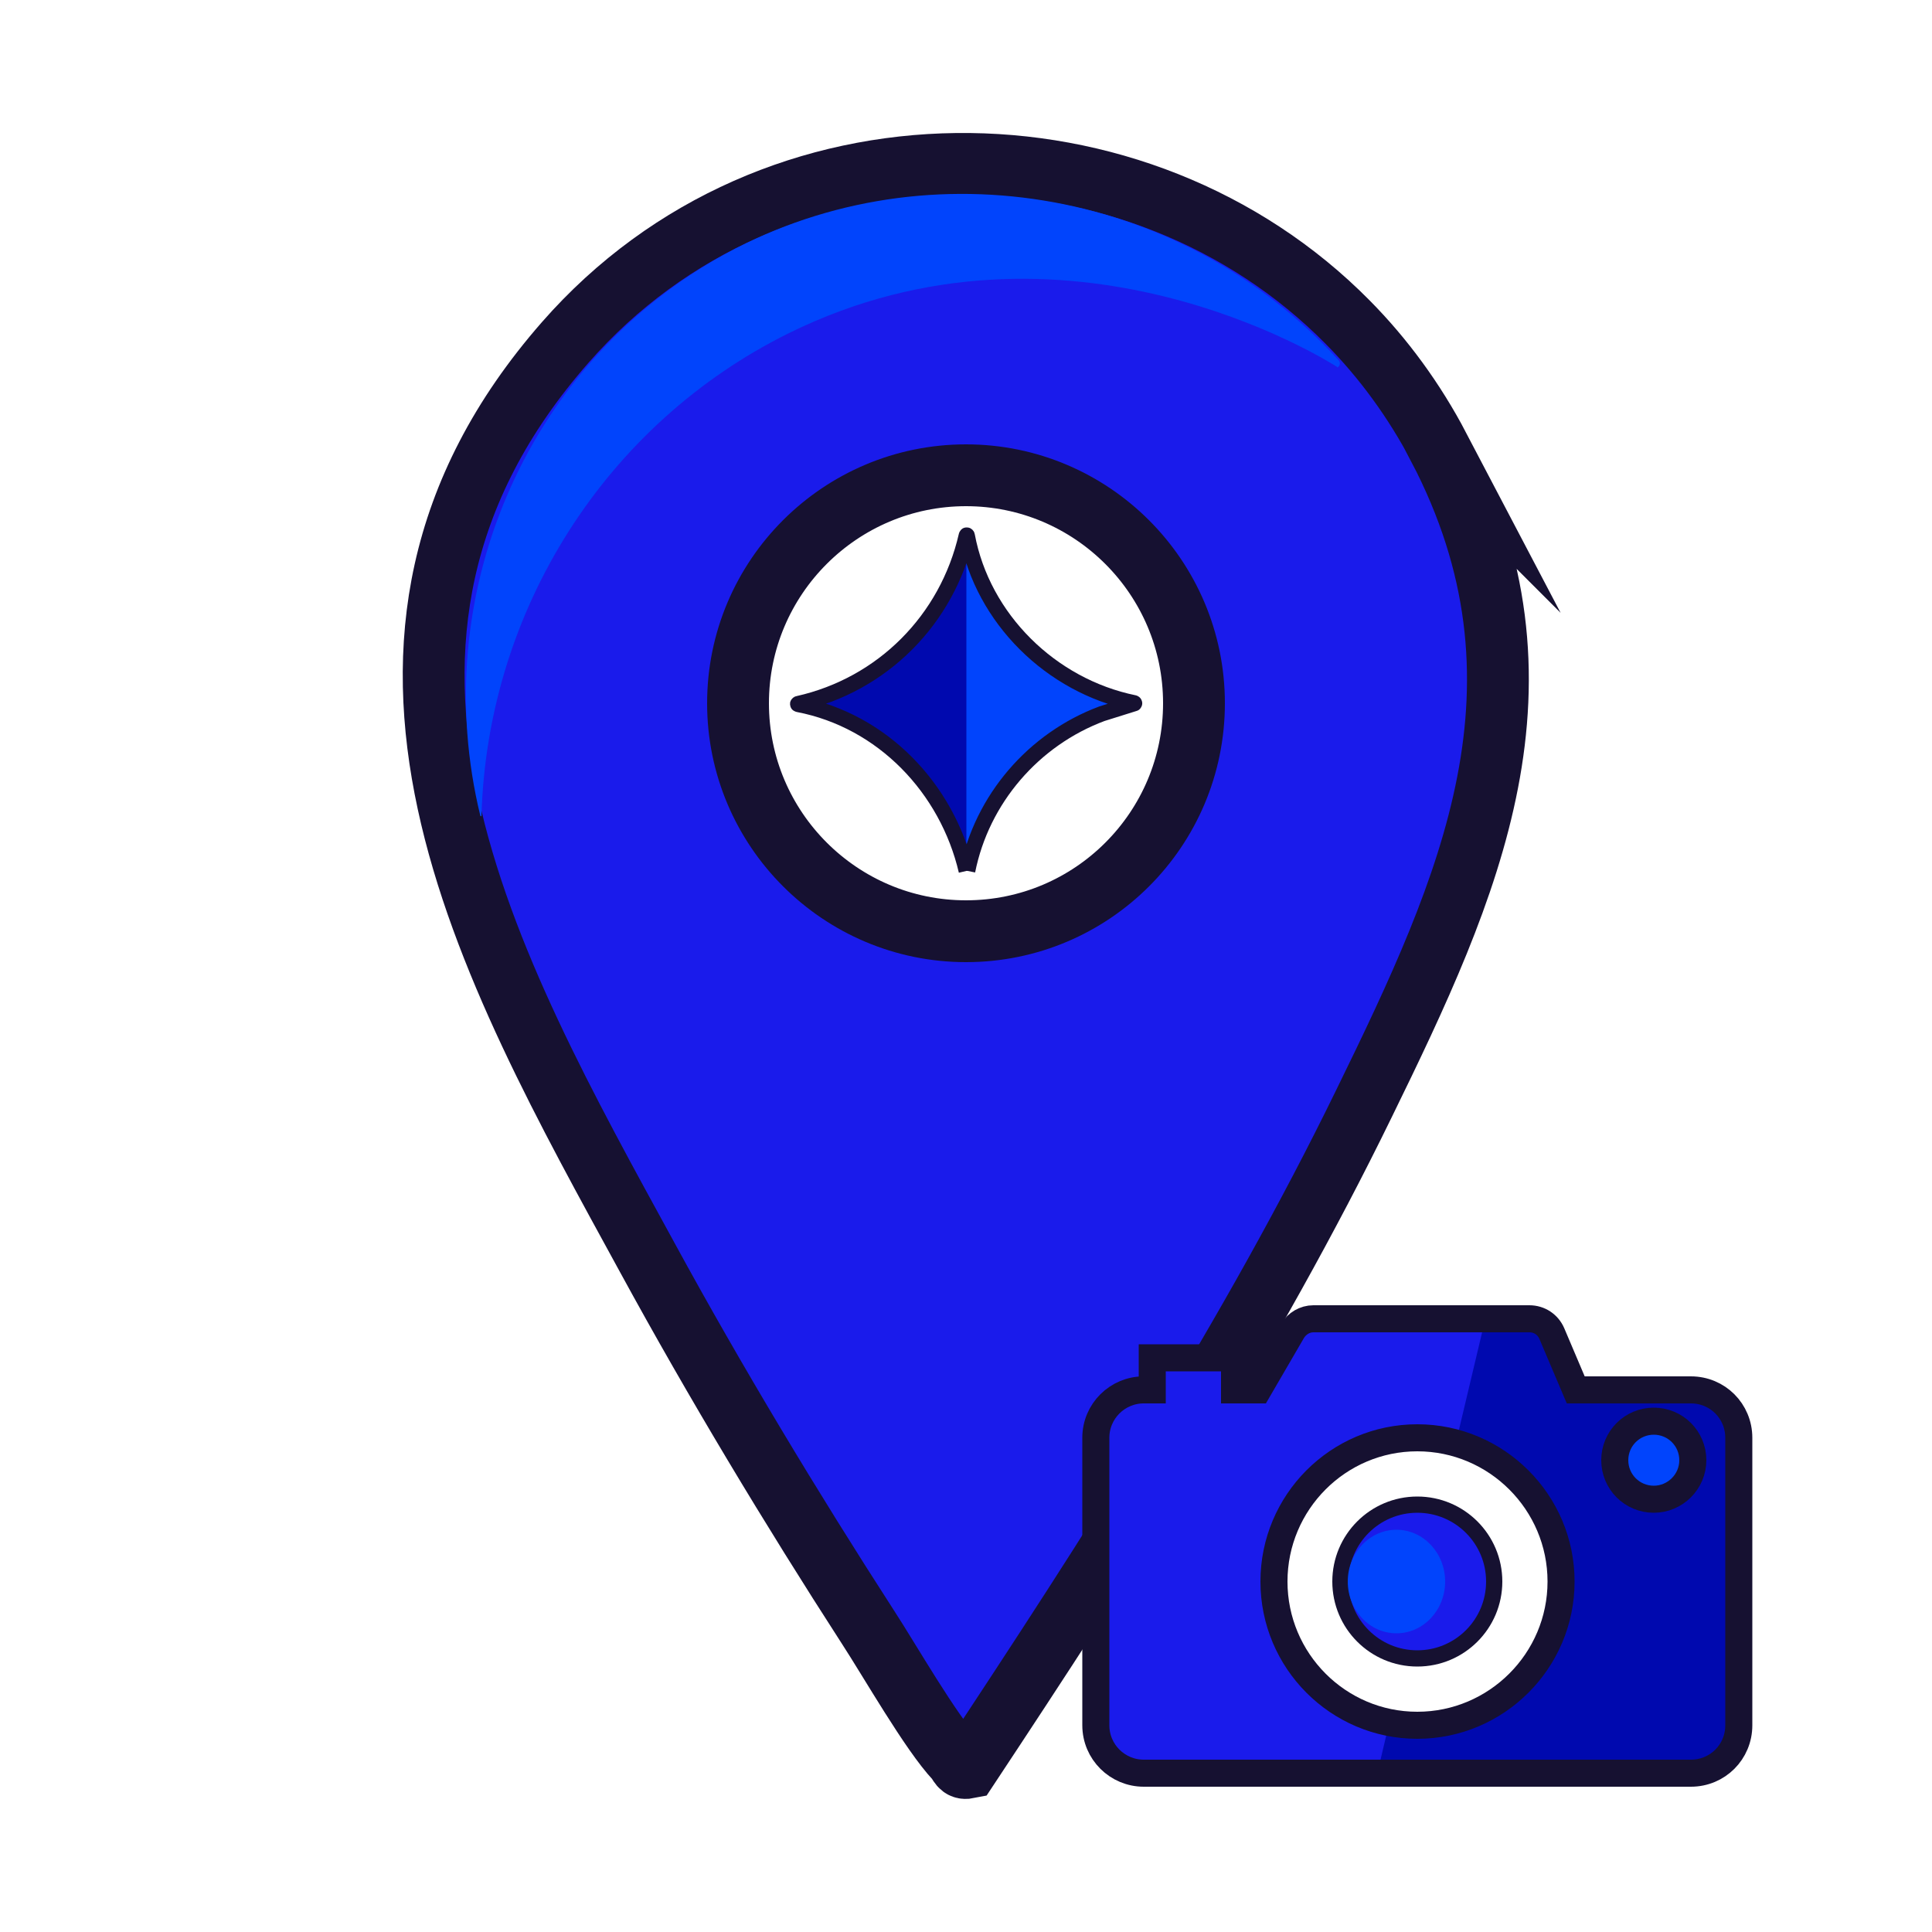
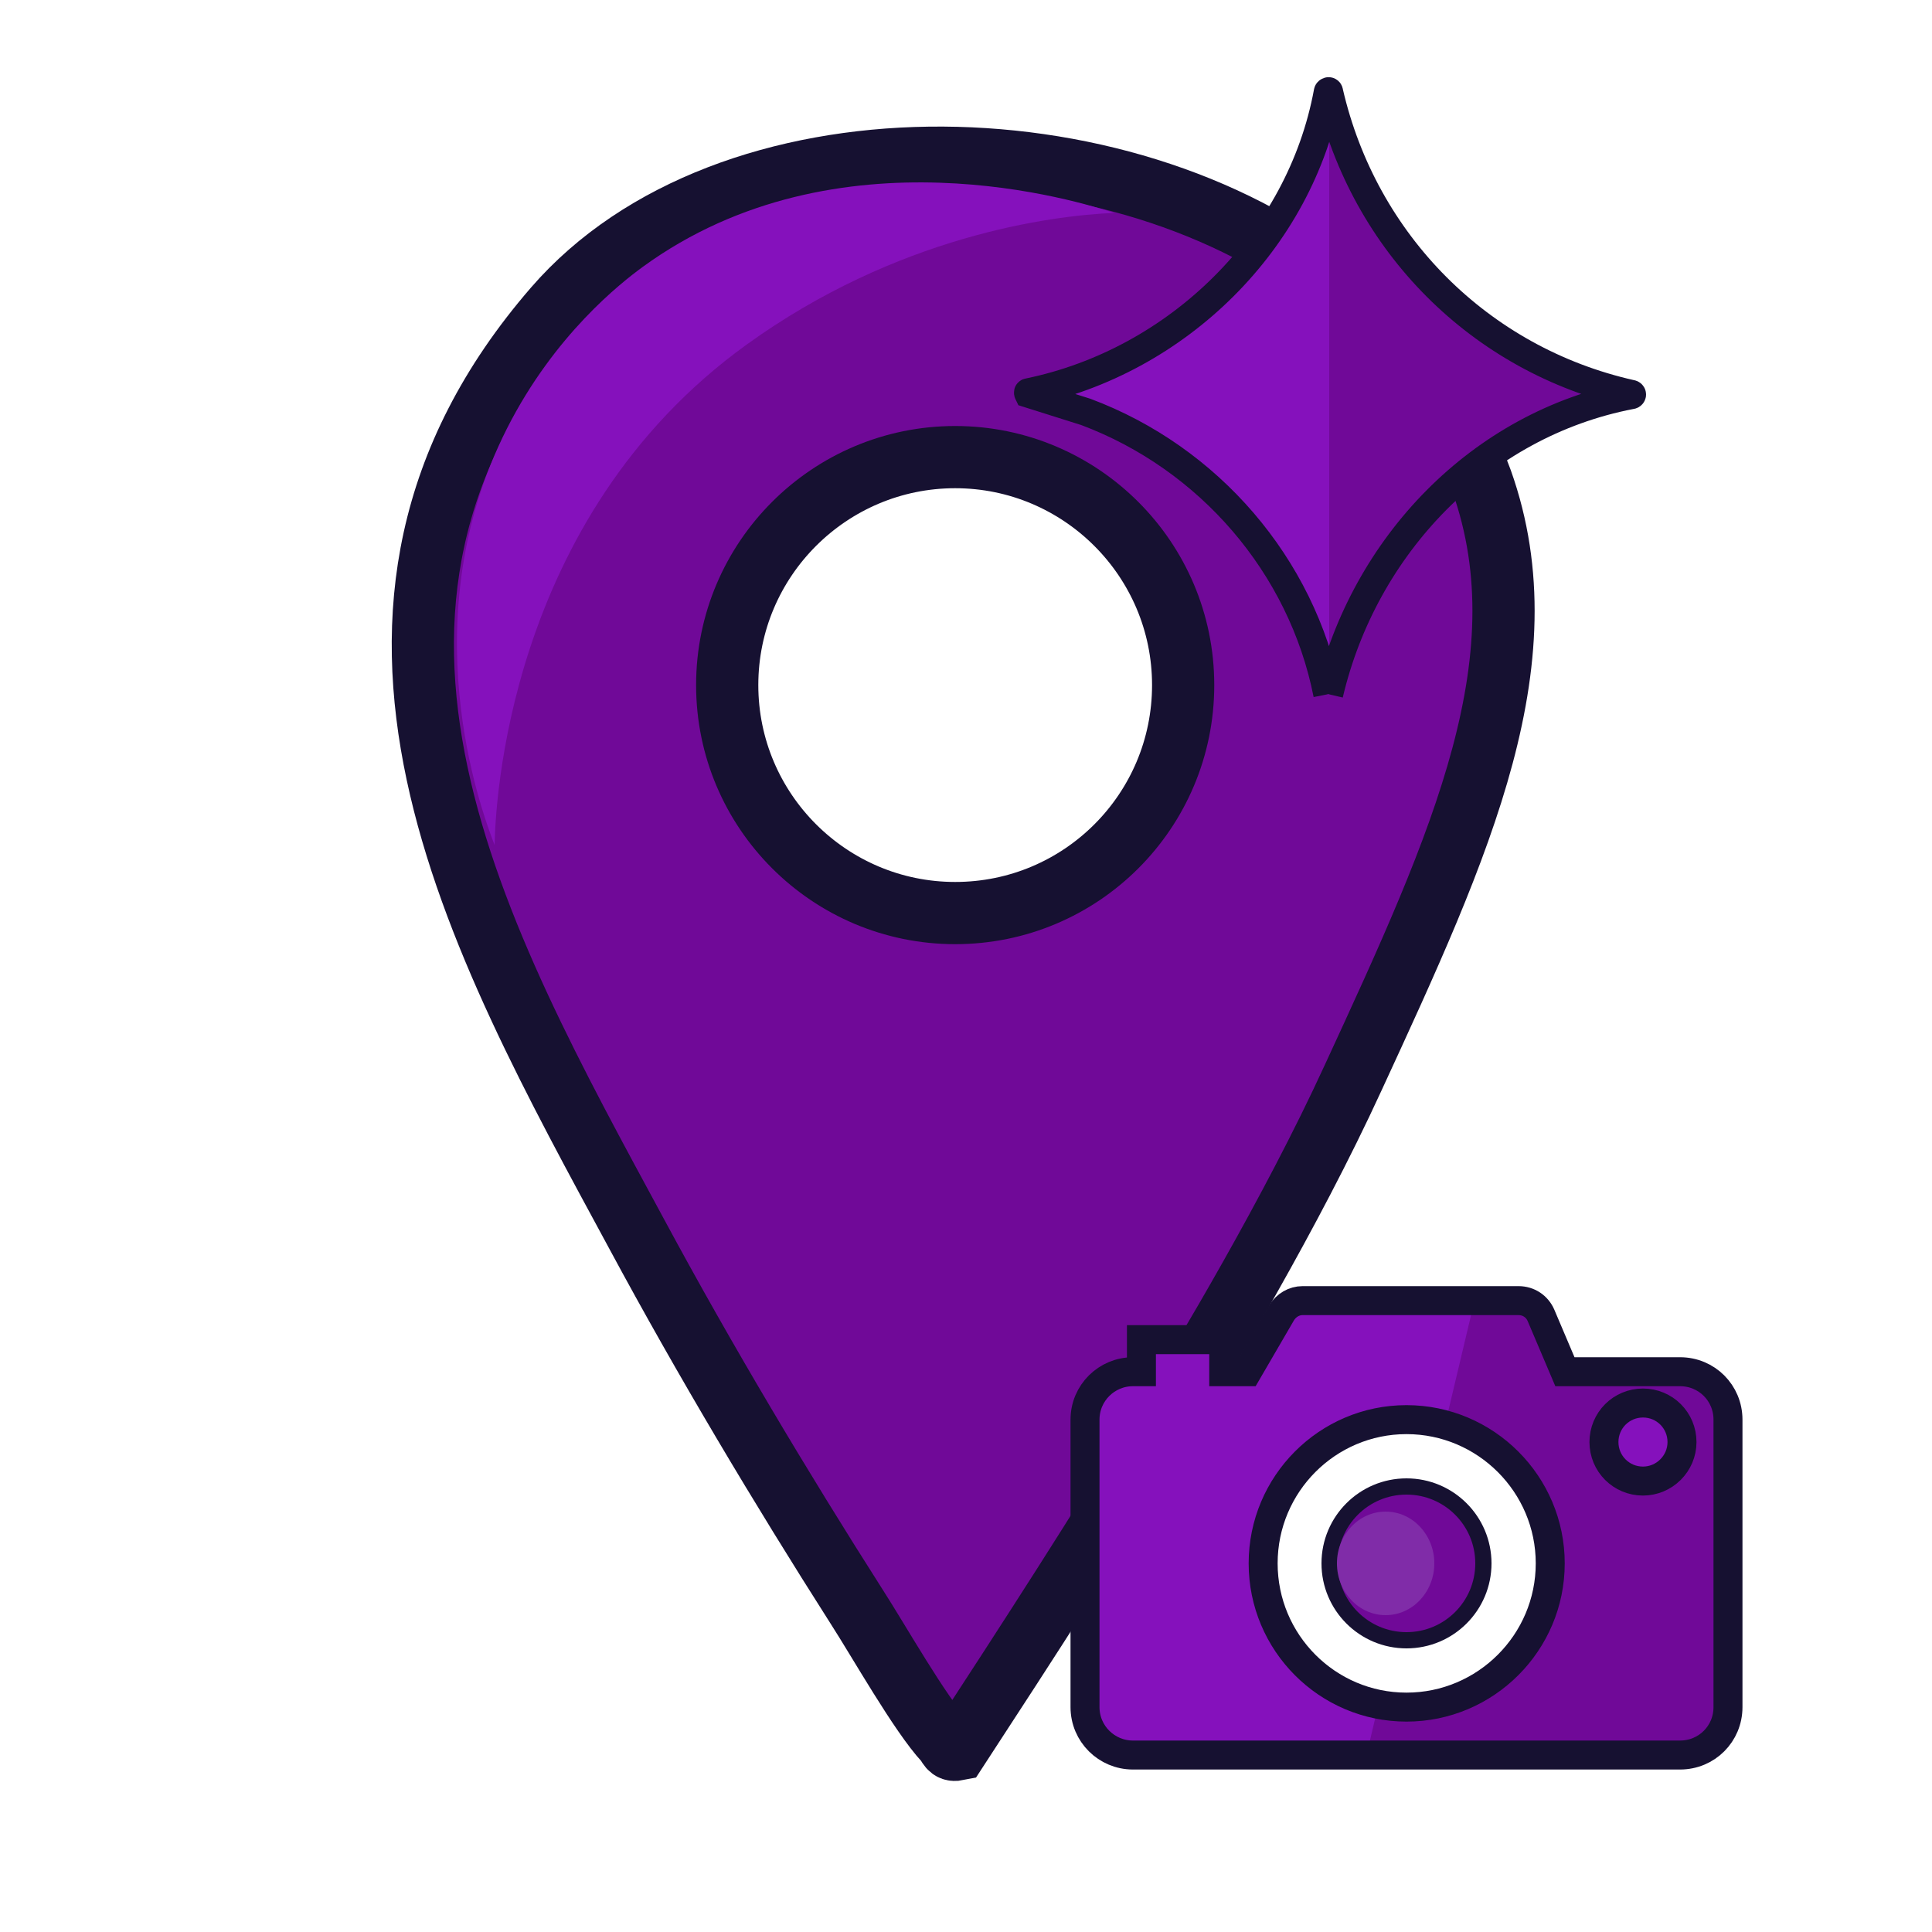
<svg xmlns="http://www.w3.org/2000/svg" id="Layer_1" data-name="Layer 1" viewBox="0 0 50 50">
  <defs>
    <style>
-       .cls-1, .cls-2, .cls-3 {
+       .cls-1 {
+         fill: #8511bc;
+       }
+ 
+       .cls-2, .cls-3, .cls-4 {
        fill: none;
      }

-       .cls-4 {
+       .cls-5 {
        stroke-width: .42px;
      }

-       .cls-4, .cls-5, .cls-2, .cls-3 {
+       .cls-5, .cls-6, .cls-7 {
+         fill: #700998;
+       }
+ 
+       .cls-5, .cls-6, .cls-3, .cls-4 {
        stroke: #161131;
        stroke-miterlimit: 10;
      }

-       .cls-4, .cls-5, .cls-6 {
-         fill: #1a1beb;
+       .cls-8 {
+         fill: #802ca8;
      }

-       .cls-7 {
-         fill: #0144fc;
-       }
- 
-       .cls-5 {
-         stroke-width: 1.6px;
-       }
- 
-       .cls-2 {
-         stroke-width: .7px;
-       }
- 
-       .cls-8 {
-         fill: #0009af;
+       .cls-6 {
+         stroke-width: 1.61px;
      }

      .cls-3 {
-         stroke-width: .4px;
+         stroke-width: .72px;
+       }
+ 
+       .cls-4 {
+         stroke-width: .75px;
      }
    </style>
  </defs>
  <g>
    <g id="nmdxKI">
-       <path class="cls-5" d="M37.24,11.58c-.64-1.22-1.44-2.31-2.36-3.24-5.4-5.47-14.86-5.63-20.25.52-6.79,7.75-2.02,16.11,2.13,23.7,1.75,3.21,3.72,6.48,5.69,9.53.58.89,1.64,2.75,2.29,3.44.09.1.11.26.31.22,3.65-5.52,7.35-11.24,10.25-17.19,2.76-5.64,5.13-10.87,1.93-16.99ZM25,24.1c-3.25,0-5.9-2.64-5.9-5.9s2.65-5.9,5.9-5.9,5.9,2.64,5.9,5.9-2.64,5.9-5.9,5.9Z" />
+       <path class="cls-6" d="M38.26,12.23c-1-2.61-2.85-4.13-3.66-4.79-5.61-4.51-15.79-4.62-20.25.53-6.79,7.84-2.02,16.3,2.13,23.97,1.75,3.25,3.72,6.55,5.69,9.64.58.9,1.64,2.78,2.29,3.48.09.1.11.26.31.22,1.82-2.79,3.66-5.63,5.41-8.53.99-1.64,3.21-5.31,4.84-8.86,2.8-6.07,5.05-10.94,3.24-15.67ZM24.72,23.63c-3.25,0-5.9-2.64-5.9-5.9s2.65-5.9,5.9-5.9,5.9,2.64,5.9,5.9-2.64,5.9-5.9,5.9Z" />
    </g>
-     <path class="cls-7" d="M34.61,9.51c.07-.03.09-.13.03-.19-4.13-4.53-10.87-5.61-16.08-2.63-4.96,2.84-7.51,8.74-6.13,14.42,0,.01.02.02.03.01.15-5.33,3.22-10.16,7.96-12.5,7.16-3.53,13.88.68,14.19.88h-.01Z" />
    <g>
-       <path class="cls-7" d="M25.01,22.54c-.5-2.14-2.17-3.89-4.35-4.31-.02,0-.02-.02,0-.02,2.18-.49,3.85-2.17,4.35-4.35,0-.02.02-.01.02,0,.4,2.15,2.17,3.89,4.32,4.33.01,0,.02.02,0,.02h0s-.83.26-.83.26h0c-1.77.66-3.11,2.21-3.48,4.07" />
-       <path class="cls-8" d="M25.01,14.37v7.9c-.12-.5-.39-1.39-1.11-2.27-1.01-1.24-2.3-1.66-2.79-1.79.53-.15,1.7-.58,2.69-1.69.71-.79,1.05-1.65,1.2-2.15h0Z" />
-       <path class="cls-3" d="M25.01,22.54c-.5-2.14-2.17-3.89-4.35-4.31-.02,0-.02-.02,0-.02,2.18-.49,3.85-2.17,4.35-4.35,0-.02.02-.01.02,0,.4,2.15,2.17,3.89,4.32,4.33.01,0,.02.02,0,.02h0s-.83.26-.83.26h0c-1.77.66-3.11,2.21-3.48,4.07" />
+       <path class="cls-1" d="M34.35,17.97c-.66-3.34-3.07-6.12-6.25-7.31h0l-1.49-.47h0s-.02-.04,0-.04c3.86-.79,7.04-3.91,7.75-7.77,0-.02.04-.04.04,0,.9,3.91,3.9,6.93,7.81,7.81.04,0,.04.04,0,.04-3.91.75-6.91,3.9-7.81,7.74" />
+       <path class="cls-7" d="M34.42,3.3h0c.27.9.88,2.44,2.15,3.86,1.78,1.99,3.88,2.76,4.83,3.03-.88.23-3.2.99-5.01,3.21-1.29,1.58-1.78,3.18-1.99,4.07V3.3h.02Z" />
+       <path class="cls-3" d="M34.35,17.97c-.66-3.34-3.07-6.12-6.25-7.31h0l-1.49-.47h0s-.02-.04,0-.04c3.86-.79,7.04-3.91,7.75-7.77,0-.02.04-.04.04,0,.9,3.91,3.9,6.93,7.81,7.81.04,0,.04.04,0,.04-3.91.75-6.91,3.9-7.81,7.74" />
    </g>
+     <path class="cls-1" d="M12.8,21.87c-.38-.98-2.16-5.87.32-10.78,1.23-2.43,2.95-3.77,3.51-4.18,5.05-3.68,11.39-1.67,12.2-1.4-1.65.07-5.62.6-9.51,3.41-6.24,4.5-6.5,12.03-6.52,12.95Z" />
  </g>
  <g>
    <g>
-       <ellipse class="cls-7" cx="42.8" cy="37.79" rx=".91" ry=".97" transform="translate(-9.37 61) rotate(-65.43)" />
-       <path class="cls-6" d="M43.76,35.97h-2.98l-.62-1.46c-.1-.23-.32-.38-.58-.38h-5.59c-.22,0-.42.12-.54.31l-.89,1.53h-.61v-.83h-2.13v.83h-.22c-.68,0-1.24.55-1.24,1.24v7.44c0,.69.56,1.24,1.24,1.24h14.16c.69,0,1.24-.55,1.24-1.24v-7.44c0-.69-.55-1.24-1.24-1.24ZM36.68,44.65c-2.05,0-3.71-1.67-3.71-3.72s1.66-3.72,3.71-3.72,3.72,1.67,3.72,3.72-1.67,3.72-3.72,3.72ZM42.8,38.8c-.56,0-1.01-.45-1.01-1.01s.45-1.01,1.01-1.01,1.01.45,1.01,1.01-.46,1.01-1.01,1.01Z" />
-       <circle class="cls-4" cx="36.68" cy="40.93" r="1.99" />
-       <ellipse class="cls-7" cx="36.14" cy="40.93" rx="1.26" ry="1.34" />
+       <ellipse class="cls-1" cx="42.52" cy="37.32" rx=".91" ry=".97" transform="translate(-9.11 60.47) rotate(-65.43)" />
+       <path class="cls-1" d="M43.48,35.5h-2.98l-.62-1.46c-.1-.23-.32-.38-.58-.38h-5.59c-.22,0-.42.12-.54.31l-.89,1.53h-.61v-.83h-2.13v.83h-.22c-.68,0-1.24.55-1.24,1.24v7.44c0,.69.56,1.24,1.24,1.24h14.16c.69,0,1.24-.55,1.24-1.24v-7.44c0-.69-.55-1.24-1.24-1.24ZM36.4,44.18c-2.05,0-3.71-1.67-3.71-3.72s1.66-3.72,3.71-3.72,3.72,1.67,3.72,3.72-1.67,3.72-3.72,3.72ZM42.52,38.33c-.56,0-1.01-.45-1.01-1.01s.45-1.01,1.01-1.01,1.01.45,1.01,1.01-.46,1.01-1.01,1.01Z" />
+       <circle class="cls-5" cx="36.4" cy="40.46" r="1.99" />
+       <ellipse class="cls-8" cx="35.86" cy="40.46" rx="1.26" ry="1.34" />
    </g>
-     <path class="cls-8" d="M43.89,35.97h-2.98l-.62-1.46c-.1-.23-.32-.38-.58-.38h-1.27l-.76,3.2c1.63.4,2.84,1.86,2.84,3.61,0,2.05-1.67,3.72-3.72,3.72-.29,0-.57-.04-.84-.1l-.32,1.35h8.24c.69,0,1.24-.55,1.24-1.24v-7.44c0-.69-.55-1.24-1.24-1.24ZM42.93,38.8c-.56,0-1.01-.45-1.01-1.01s.45-1.01,1.01-1.01,1.01.45,1.01,1.01-.46,1.01-1.01,1.01Z" />
+     <path class="cls-7" d="M43.61,35.5h-2.98l-.62-1.46c-.1-.23-.32-.38-.58-.38h-1.27l-.76,3.2c1.63.4,2.84,1.86,2.84,3.61,0,2.05-1.67,3.72-3.72,3.72-.29,0-.57-.04-.84-.1l-.32,1.35h8.24c.69,0,1.24-.55,1.24-1.24v-7.44c0-.69-.55-1.24-1.24-1.24v-.02ZM42.65,38.33c-.56,0-1.01-.45-1.01-1.01s.45-1.01,1.01-1.01,1.01.45,1.01,1.01-.46,1.01-1.01,1.01Z" />
    <g>
-       <ellipse class="cls-1" cx="42.8" cy="37.79" rx=".91" ry=".97" transform="translate(-9.37 61) rotate(-65.43)" />
-       <path class="cls-2" d="M43.76,35.97h-2.98l-.62-1.46c-.1-.23-.32-.38-.58-.38h-5.59c-.22,0-.42.12-.54.31l-.89,1.53h-.61v-.83h-2.13v.83h-.22c-.68,0-1.24.55-1.24,1.24v7.44c0,.69.56,1.24,1.24,1.24h14.16c.69,0,1.24-.55,1.24-1.24v-7.44c0-.69-.55-1.24-1.24-1.24ZM36.68,44.65c-2.05,0-3.71-1.67-3.71-3.72s1.66-3.72,3.71-3.72,3.72,1.67,3.72,3.72-1.67,3.72-3.72,3.72ZM42.8,38.8c-.56,0-1.01-.45-1.01-1.01s.45-1.01,1.01-1.01,1.01.45,1.01,1.01-.46,1.01-1.01,1.01Z" />
+       <ellipse class="cls-2" cx="42.52" cy="37.32" rx=".91" ry=".97" transform="translate(-9.11 60.47) rotate(-65.43)" />
+       <path class="cls-4" d="M43.48,35.5h-2.98l-.62-1.46c-.1-.23-.32-.38-.58-.38h-5.59c-.22,0-.42.12-.54.31l-.89,1.53h-.61v-.83h-2.13v.83h-.22c-.68,0-1.24.55-1.24,1.24v7.44c0,.69.56,1.24,1.24,1.24h14.16c.69,0,1.24-.55,1.24-1.24v-7.44c0-.69-.55-1.24-1.24-1.24ZM36.4,44.18c-2.05,0-3.71-1.67-3.71-3.72s1.66-3.72,3.71-3.72,3.72,1.67,3.72,3.72-1.67,3.72-3.72,3.72ZM42.52,38.33c-.56,0-1.01-.45-1.01-1.01s.45-1.01,1.01-1.01,1.01.45,1.01,1.01-.46,1.01-1.01,1.01Z" />
    </g>
  </g>
</svg>
